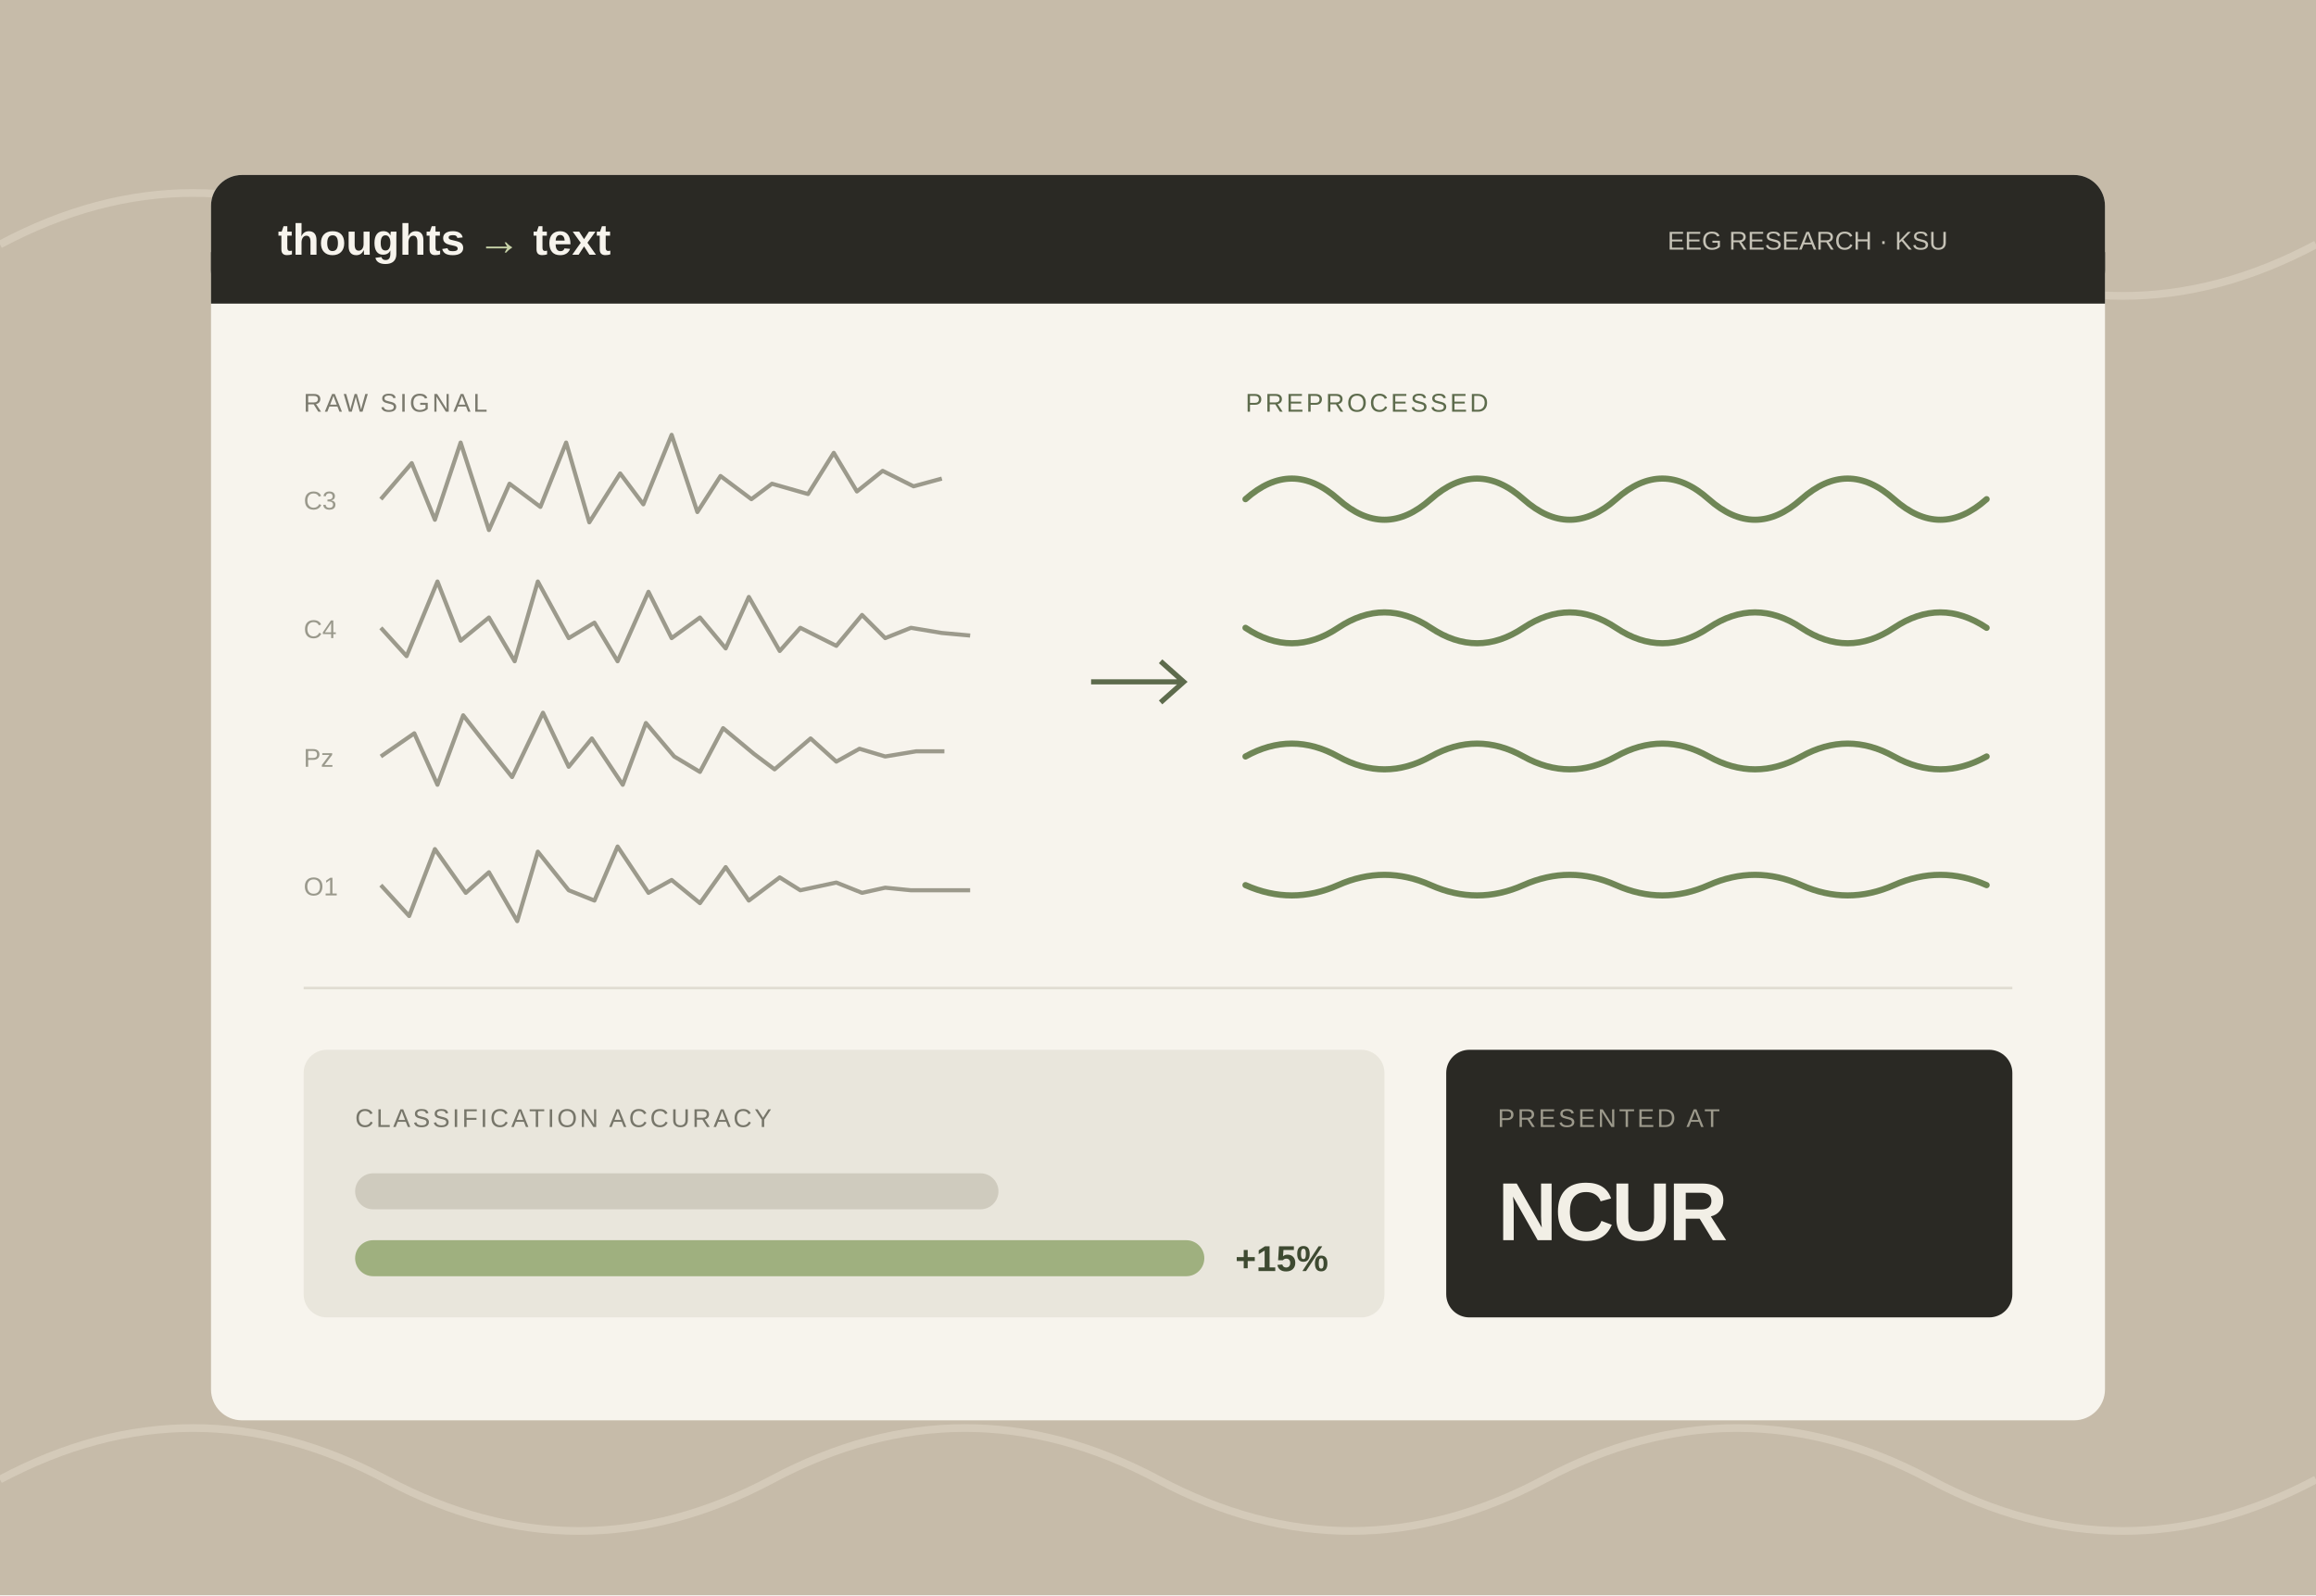
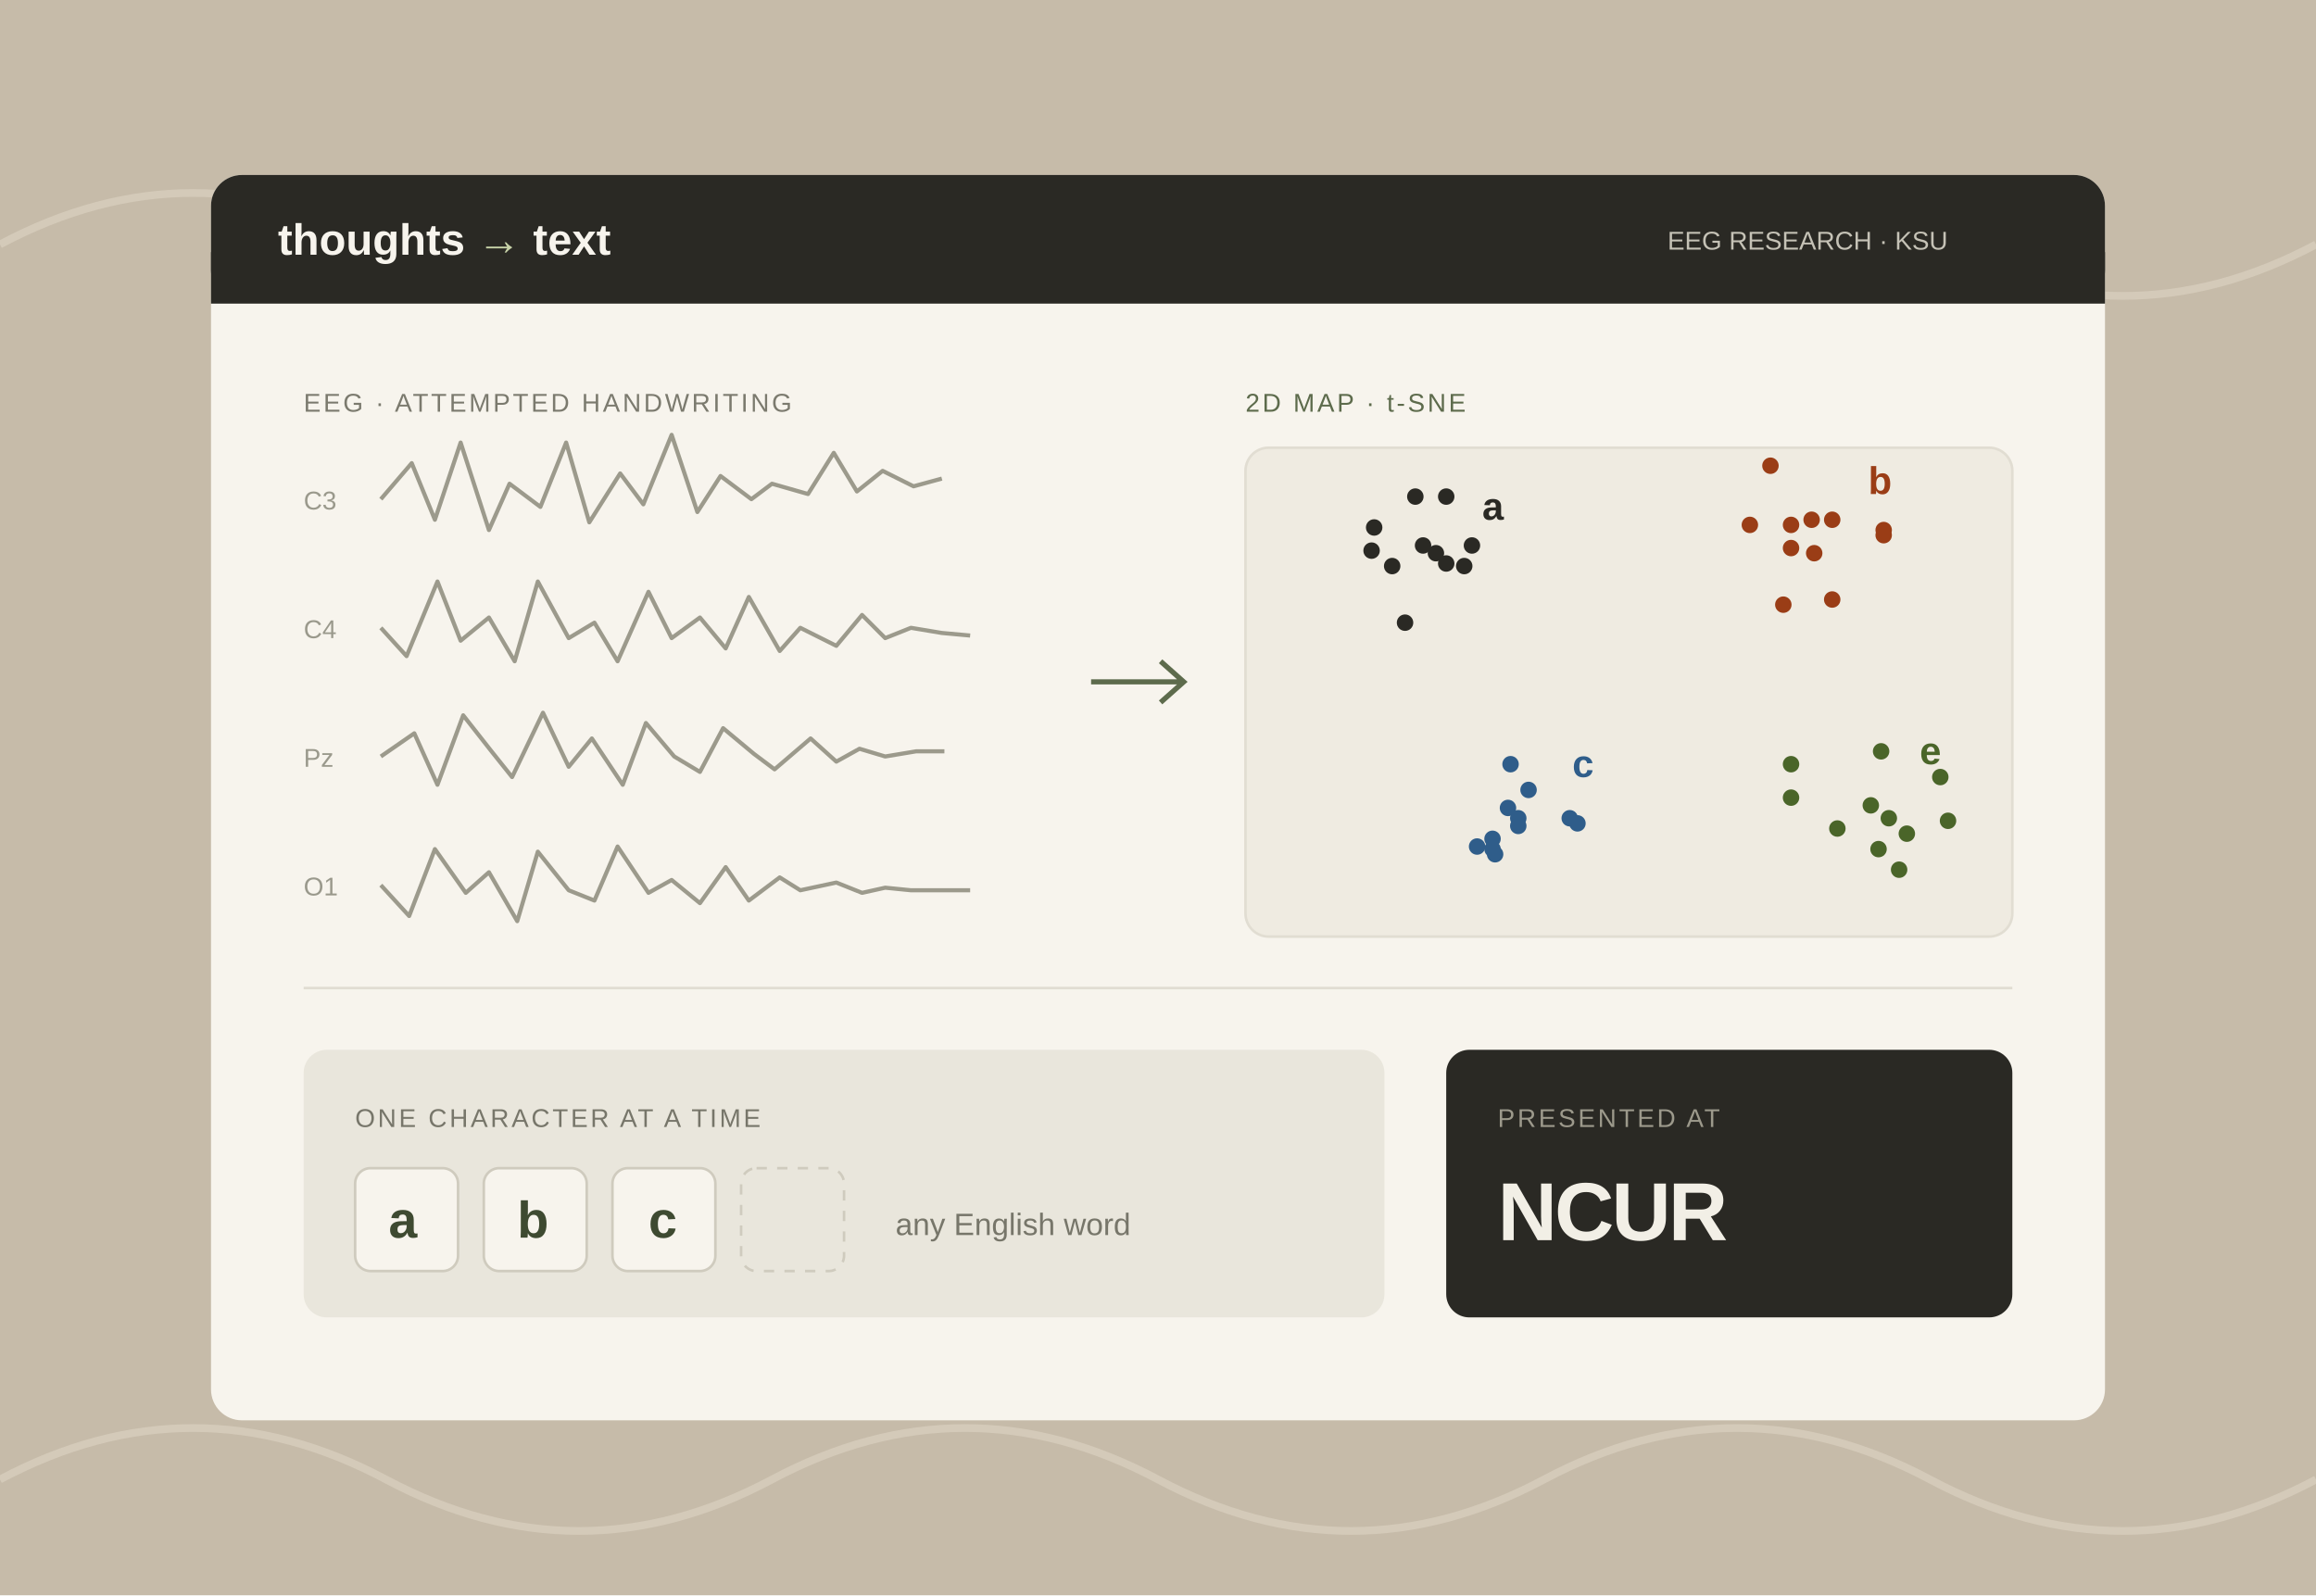
<svg xmlns="http://www.w3.org/2000/svg" width="900" height="620" viewBox="0 0 900 620">
  <rect width="900" height="620" fill="#c6bba9" />
  <g fill="none" stroke="#d4cab9" stroke-width="3">
    <path d="M0 95q75-40 150 0t150 0 150 0 150 0 150 0 150 0" />
    <path d="M0 575q75-40 150 0t150 0 150 0 150 0 150 0 150 0" />
  </g>
  <g transform="translate(82 68)">
    <rect width="736" height="484" rx="12" fill="#f7f4ed" />
    <rect width="736" height="49" rx="12" fill="#2a2924" />
    <path d="M0 30h736v20H0" fill="#2a2924" />
    <text x="26" y="31" font-family="Arial" font-size="17" font-weight="700" fill="#f7f4ed">thoughts <tspan fill="#c7d2a8">→</tspan> text</text>
    <text x="566" y="29" font-family="Arial" font-size="10" fill="#c5c2b6">EEG RESEARCH · KSU</text>
    <g font-family="Arial" font-size="10" letter-spacing="1">
-       <text x="36" y="92" fill="#7b7a6e">RAW SIGNAL</text>
-       <text x="402" y="92" fill="#5d6b4c">PREPROCESSED</text>
+       <text x="36" y="92" fill="#7b7a6e">EEG · ATTEMPTED HANDWRITING</text>
+       <text x="402" y="92" fill="#5d6b4c">2D MAP · t-SNE</text>
    </g>
    <g font-family="Arial" font-size="10" fill="#9a998c">
      <text x="36" y="130">C3</text>
      <text x="36" y="180">C4</text>
      <text x="36" y="230">Pz</text>
      <text x="36" y="280">O1</text>
    </g>
    <g fill="none" stroke="#9c9a8c" stroke-width="1.6" stroke-linejoin="round">
      <path d="M66 126l12-14 9 22 10-30 11 34 8-18 12 9 10-25 9 31 12-19 9 12 11-27 10 30 9-14 12 9 8-6 14 4 10-16 9 15 10-8 12 6 11-3" />
      <path d="M66 176l10 11 12-29 9 23 11-9 10 17 9-31 12 22 10-6 9 15 12-27 9 18 11-8 10 12 9-20 12 21 8-9 14 7 10-12 9 9 10-4 12 2 11 1" />
      <path d="M66 226l13-9 9 20 10-27 11 14 8 10 12-25 10 21 9-11 12 18 9-24 11 13 10 6 9-17 12 10 8 6 14-12 10 9 9-5 10 3 12-2 11 0" />
      <path d="M66 276l11 12 10-26 12 17 9-8 11 19 8-27 12 15 10 4 9-21 12 18 9-5 11 9 10-14 9 13 12-9 8 5 14-3 10 4 9-2 10 1 12 0 11 0" />
    </g>
    <path d="M342 197h36m-9-8 9 8-9 8" fill="none" stroke="#5d6b4c" stroke-width="2" />
-     <g fill="none" stroke="#6f8656" stroke-width="2.4" stroke-linecap="round">
-       <path d="M402 126q18-16 36 0t36 0 36 0 36 0 36 0 36 0 36 0 36 0" />
-       <path d="M402 176q18 12 36 0t36 0 36 0 36 0 36 0 36 0 36 0 36 0" />
-       <path d="M402 226q18-10 36 0t36 0 36 0 36 0 36 0 36 0 36 0 36 0" />
-       <path d="M402 276q18 8 36 0t36 0 36 0 36 0 36 0 36 0 36 0 36 0" />
+     <rect x="402" y="106" width="298" height="190" rx="9" fill="#efebe1" stroke="#e1ddd2" />
+     <g>
+       <circle cx="452" cy="137" r="3.2" fill="#2a2924" />
+       <circle cx="480" cy="125" r="3.2" fill="#2a2924" />
+       <circle cx="468" cy="125" r="3.2" fill="#2a2924" />
+       <circle cx="487" cy="152" r="3.2" fill="#2a2924" />
+       <circle cx="490" cy="144" r="3.2" fill="#2a2924" />
+       <circle cx="476" cy="147" r="3.2" fill="#2a2924" />
+       <circle cx="459" cy="152" r="3.2" fill="#2a2924" />
+       <circle cx="451" cy="146" r="3.2" fill="#2a2924" />
+       <circle cx="480" cy="151" r="3.2" fill="#2a2924" />
+       <circle cx="464" cy="174" r="3.2" fill="#2a2924" />
+       <circle cx="471" cy="144" r="3.2" fill="#2a2924" />
+       <circle cx="622" cy="134" r="3.2" fill="#9a3d16" />
+       <circle cx="614" cy="136" r="3.2" fill="#9a3d16" />
+       <circle cx="650" cy="140" r="3.2" fill="#9a3d16" />
+       <circle cx="623" cy="147" r="3.2" fill="#9a3d16" />
+       <circle cx="650" cy="138" r="3.2" fill="#9a3d16" />
+       <circle cx="611" cy="167" r="3.2" fill="#9a3d16" />
+       <circle cx="598" cy="136" r="3.2" fill="#9a3d16" />
+       <circle cx="630" cy="165" r="3.2" fill="#9a3d16" />
+       <circle cx="606" cy="113" r="3.2" fill="#9a3d16" />
+       <circle cx="630" cy="134" r="3.2" fill="#9a3d16" />
+       <circle cx="614" cy="145" r="3.2" fill="#9a3d16" />
+       <circle cx="508" cy="253" r="3.2" fill="#2f5d8a" />
+       <circle cx="499" cy="264" r="3.2" fill="#2f5d8a" />
+       <circle cx="528" cy="250" r="3.2" fill="#2f5d8a" />
+       <circle cx="498" cy="258" r="3.2" fill="#2f5d8a" />
+       <circle cx="512" cy="239" r="3.2" fill="#2f5d8a" />
+       <circle cx="498" cy="262" r="3.2" fill="#2f5d8a" />
+       <circle cx="504" cy="246" r="3.2" fill="#2f5d8a" />
+       <circle cx="508" cy="250" r="3.2" fill="#2f5d8a" />
+       <circle cx="505" cy="229" r="3.2" fill="#2f5d8a" />
+       <circle cx="531" cy="252" r="3.2" fill="#2f5d8a" />
+       <circle cx="492" cy="261" r="3.2" fill="#2f5d8a" />
+       <circle cx="645" cy="245" r="3.2" fill="#4a6529" />
+       <circle cx="656" cy="270" r="3.2" fill="#4a6529" />
+       <circle cx="648" cy="262" r="3.2" fill="#4a6529" />
+       <circle cx="672" cy="234" r="3.2" fill="#4a6529" />
+       <circle cx="632" cy="254" r="3.2" fill="#4a6529" />
+       <circle cx="614" cy="242" r="3.2" fill="#4a6529" />
+       <circle cx="659" cy="256" r="3.2" fill="#4a6529" />
+       <circle cx="649" cy="224" r="3.2" fill="#4a6529" />
+       <circle cx="675" cy="251" r="3.2" fill="#4a6529" />
+       <circle cx="652" cy="250" r="3.2" fill="#4a6529" />
+       <circle cx="614" cy="229" r="3.2" fill="#4a6529" />
+     </g>
+     <g font-family="Arial" font-size="15" font-weight="700">
+       <text x="494" y="134" fill="#2a2924">a</text>
+       <text x="644" y="124" fill="#9a3d16">b</text>
+       <text x="529" y="234" fill="#2f5d8a">c</text>
+       <text x="664" y="229" fill="#4a6529">e</text>
    </g>
    <path d="M36 316h664" stroke="#e1ddd2" />
    <rect x="36" y="340" width="420" height="104" rx="9" fill="#e9e6dc" />
-     <text x="56" y="370" font-family="Arial" font-size="10" fill="#77766a" letter-spacing="1">CLASSIFICATION ACCURACY</text>
-     <rect x="56" y="388" width="250" height="14" rx="7" fill="#cfcbbe" />
-     <rect x="56" y="414" width="330" height="14" rx="7" fill="#9fb07f" />
-     <text x="398" y="426" font-family="Arial" font-size="14" font-weight="700" fill="#3e4a31">+15%</text>
+     <text x="56" y="370" font-family="Arial" font-size="10" fill="#77766a" letter-spacing="1">ONE CHARACTER AT A TIME</text>
+     <g font-family="Arial" font-size="20" font-weight="700" fill="#3e4a31">
+       <rect x="56" y="386" width="40" height="40" rx="6" fill="#f7f4ed" stroke="#cfcbbe" />
+       <text x="69" y="413">a</text>
+       <rect x="106" y="386" width="40" height="40" rx="6" fill="#f7f4ed" stroke="#cfcbbe" />
+       <text x="119" y="413">b</text>
+       <rect x="156" y="386" width="40" height="40" rx="6" fill="#f7f4ed" stroke="#cfcbbe" />
+       <text x="170" y="413">c</text>
+       <rect x="206" y="386" width="40" height="40" rx="6" fill="none" stroke="#cfcbbe" stroke-dasharray="4 4" />
+     </g>
+     <text x="266" y="412" font-family="Arial" font-size="12" fill="#77766a">any English word</text>
    <rect x="480" y="340" width="220" height="104" rx="9" fill="#2a2924" />
    <text x="500" y="370" font-family="Arial" font-size="10" fill="#9c998b" letter-spacing="1">PRESENTED AT</text>
    <text x="500" y="414" font-family="Arial" font-size="32" font-weight="700" fill="#f2efe6" letter-spacing="-1">NCUR</text>
  </g>
</svg>
